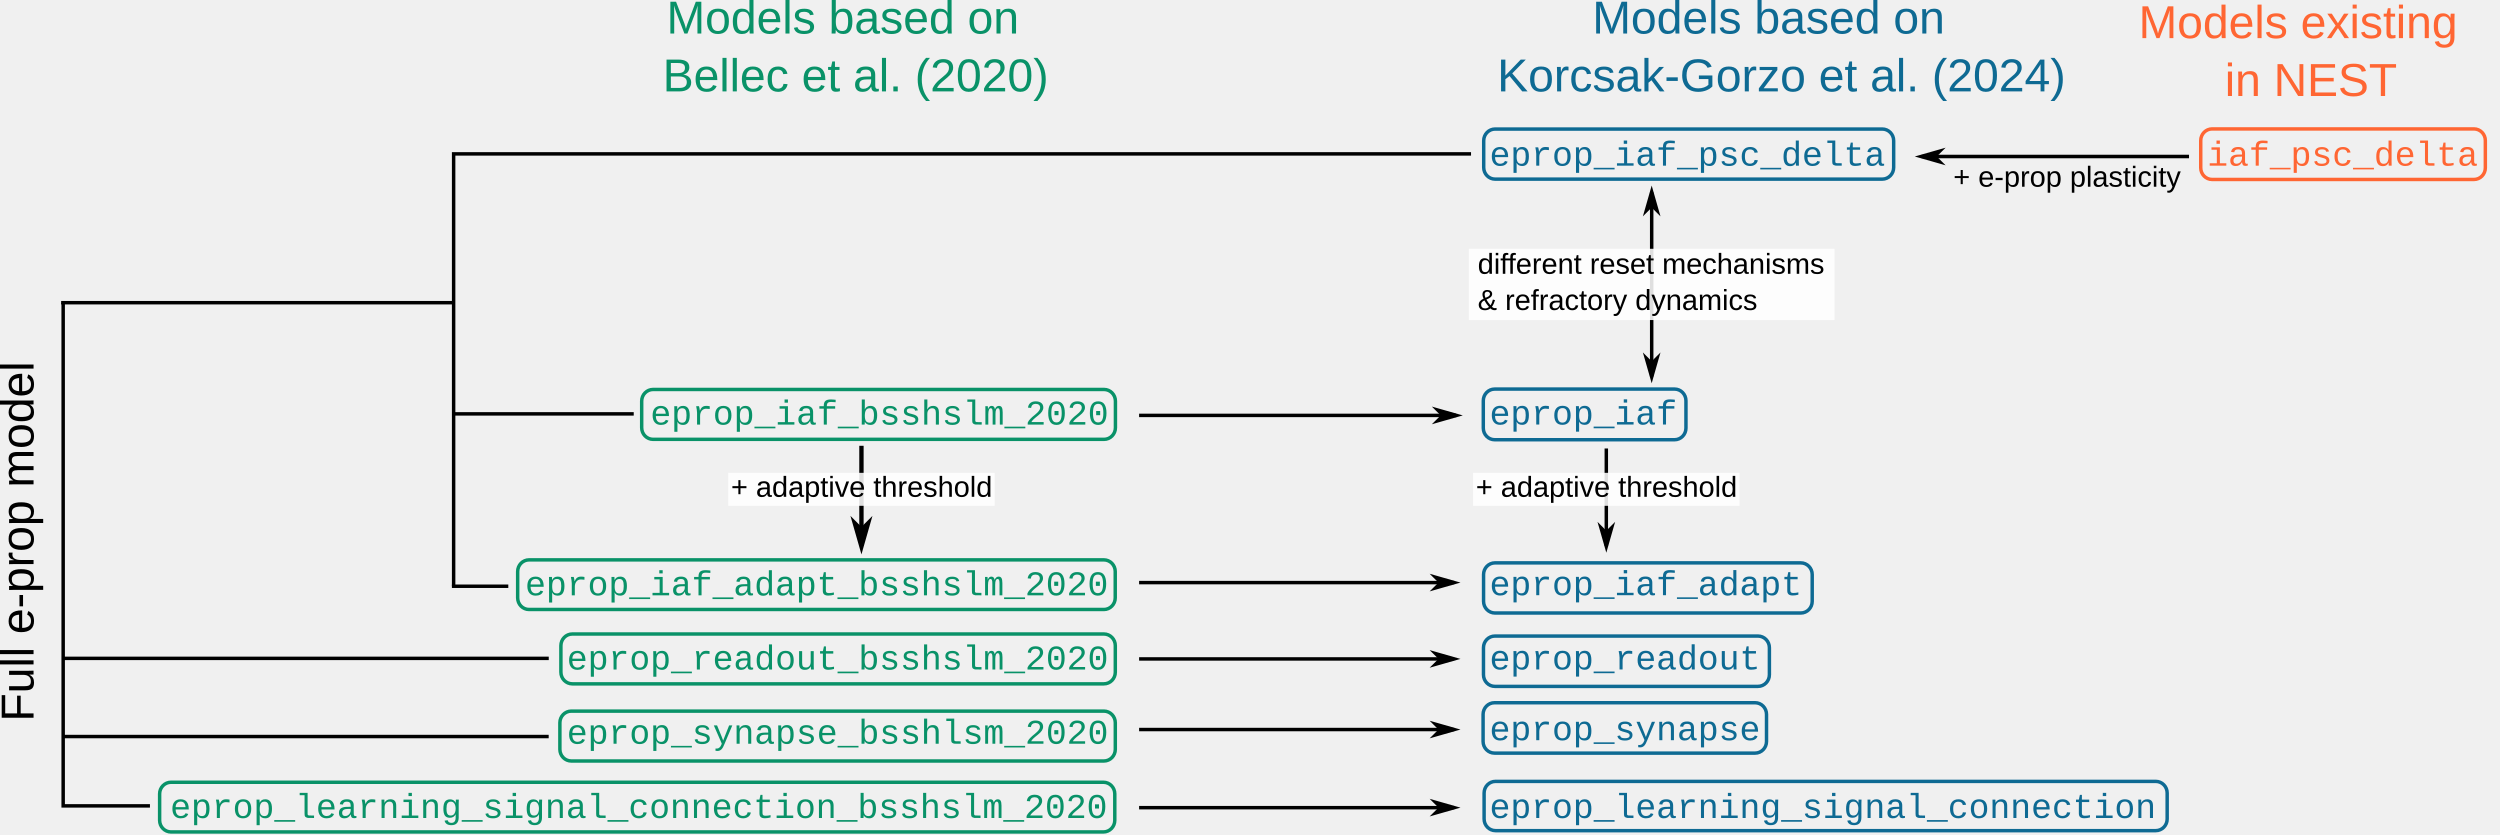
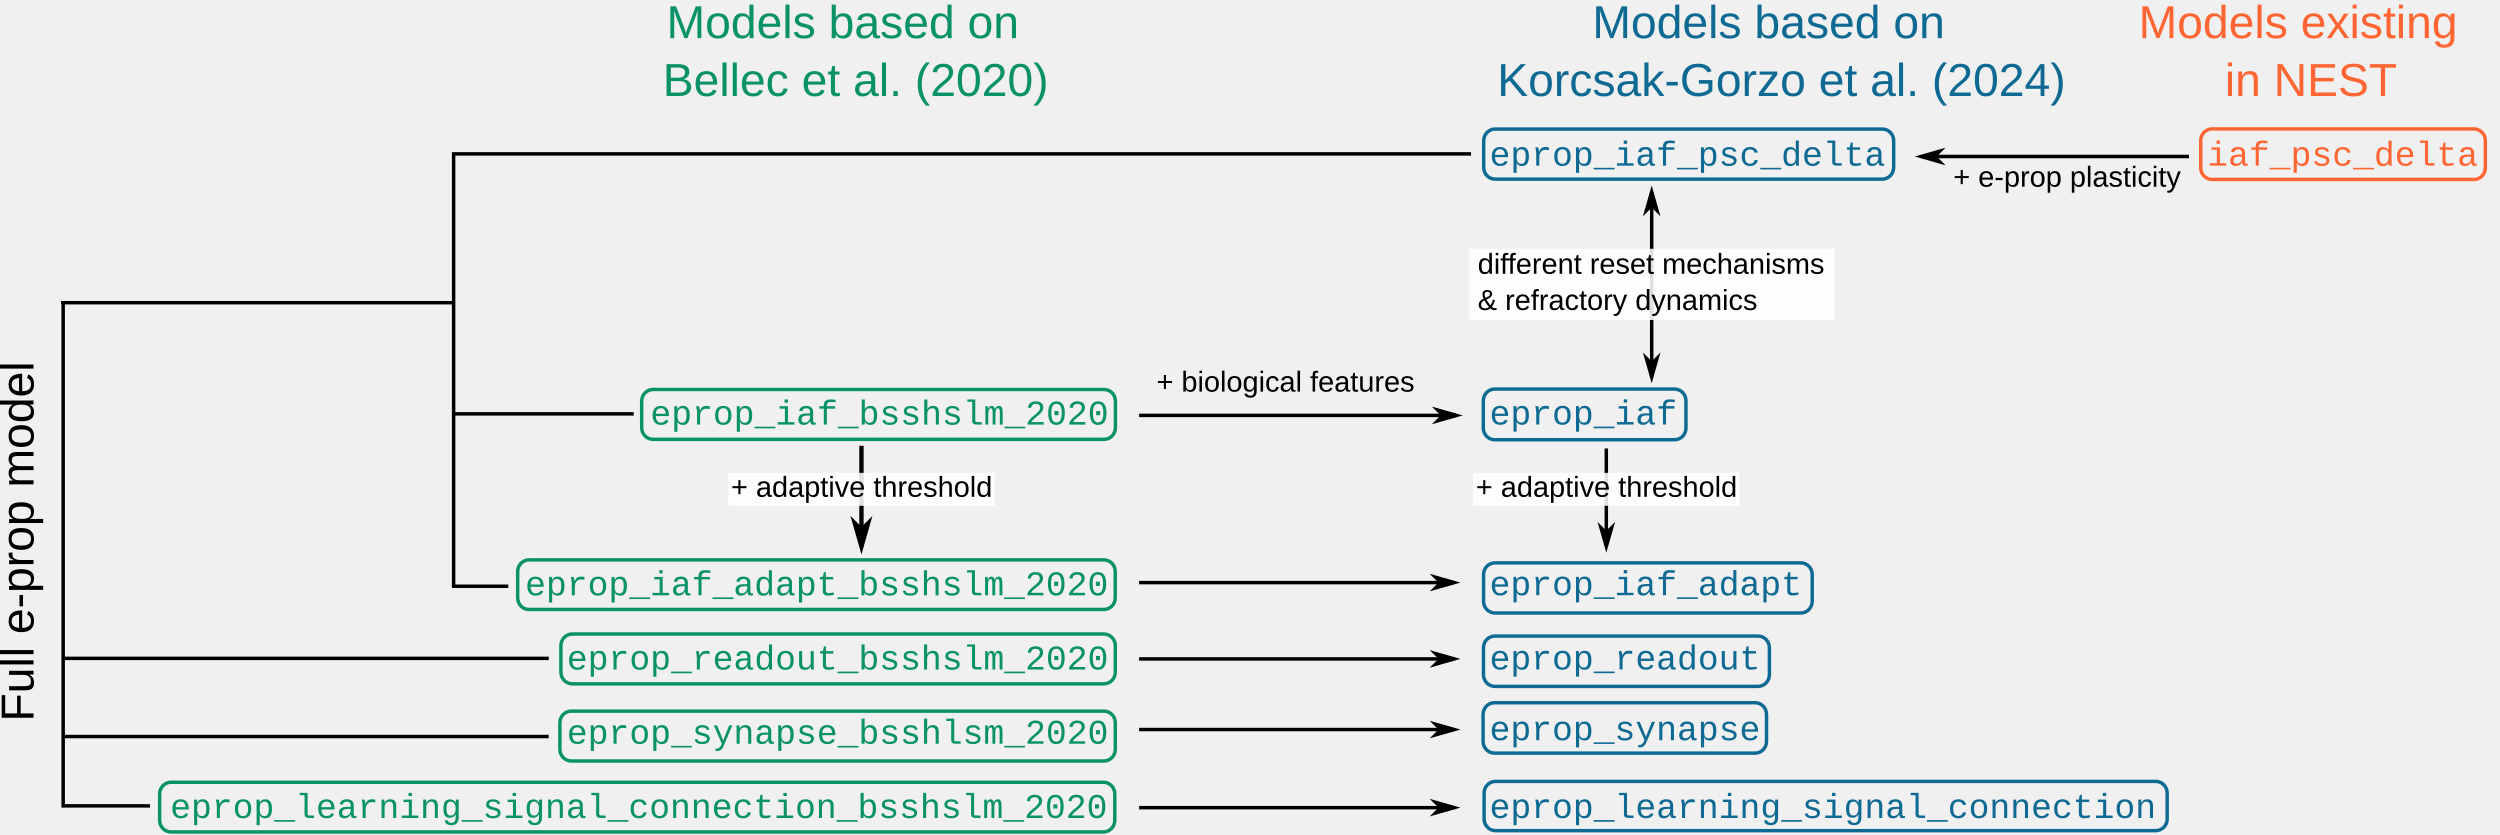
<svg xmlns="http://www.w3.org/2000/svg" version="1.1" viewBox="0 0 576.242 192.262" width="576.242" height="192.262" id="svg452">
  <defs id="defs31">
    <marker style="overflow:visible" id="marker5346" refX="0" refY="0" orient="auto">
      <path transform="matrix(-0.4,0,0,-0.4,-4,0)" style="fill:#000000;fill-opacity:1;fill-rule:evenodd;stroke:#000000;stroke-width:1pt;stroke-opacity:1" d="M 0,0 5,-5 -12.5,0 5,5 Z" id="path5344" />
    </marker>
    <marker style="overflow:visible" id="marker5150" refX="0" refY="0" orient="auto">
      <path transform="matrix(0.4,0,0,0.4,4,0)" style="fill:#000000;fill-opacity:1;fill-rule:evenodd;stroke:#000000;stroke-width:1pt;stroke-opacity:1" d="M 0,0 5,-5 -12.5,0 5,5 Z" id="path5148" />
    </marker>
    <marker orient="auto" refY="0" refX="0" id="marker6511" style="overflow:visible">
      <path id="path6509" style="fill:#000000;fill-opacity:1;fill-rule:evenodd;stroke:#000000;stroke-width:0.625;stroke-linejoin:round;stroke-opacity:1" d="M 8.719,4.034 -2.207,0.016 8.719,-4.002 c -1.745,2.372 -1.735,5.617 -6e-7,8.035 z" transform="scale(-0.6)" />
    </marker>
    <marker orient="auto" refY="0" refX="0" id="Arrow2Mend" style="overflow:visible">
      <path id="path5578" style="fill:#000000;fill-opacity:1;fill-rule:evenodd;stroke:#000000;stroke-width:0.625;stroke-linejoin:round;stroke-opacity:1" d="M 8.719,4.034 -2.207,0.016 8.719,-4.002 c -1.745,2.372 -1.735,5.617 -6e-7,8.035 z" transform="scale(-0.6)" />
    </marker>
    <marker orient="auto" refY="0" refX="0" id="Arrow1Mstart" style="overflow:visible">
      <path id="path5557" d="M 0,0 5,-5 -12.5,0 5,5 Z" style="fill:#000000;fill-opacity:1;fill-rule:evenodd;stroke:#000000;stroke-width:1pt;stroke-opacity:1" transform="matrix(0.4,0,0,0.4,4,0)" />
    </marker>
    <marker orient="auto" refY="0" refX="0" id="Arrow2Lend" style="overflow:visible">
      <path id="path5572" style="fill:#000000;fill-opacity:1;fill-rule:evenodd;stroke:#000000;stroke-width:0.625;stroke-linejoin:round;stroke-opacity:1" d="M 8.719,4.034 -2.207,0.016 8.719,-4.002 c -1.745,2.372 -1.735,5.617 -6e-7,8.035 z" transform="matrix(-1.1,0,0,-1.1,-1.1,0)" />
    </marker>
    <marker orient="auto" refY="0" refX="0" id="Arrow2Lstart" style="overflow:visible">
      <path id="path5569" style="fill:#000000;fill-opacity:1;fill-rule:evenodd;stroke:#000000;stroke-width:0.625;stroke-linejoin:round;stroke-opacity:1" d="M 8.719,4.034 -2.207,0.016 8.719,-4.002 c -1.745,2.372 -1.735,5.617 -6e-7,8.035 z" transform="matrix(1.1,0,0,1.1,1.1,0)" />
    </marker>
    <marker orient="auto" refY="0" refX="0" id="marker5915" style="overflow:visible">
      <path id="path5913" d="M 0,0 5,-5 -12.5,0 5,5 Z" style="fill:#000000;fill-opacity:1;fill-rule:evenodd;stroke:#000000;stroke-width:1pt;stroke-opacity:1" transform="matrix(0.2,0,0,0.2,1.2,0)" />
    </marker>
    <marker orient="auto" refY="0" refX="0" id="Arrow1Sstart" style="overflow:visible">
      <path id="path5563" d="M 0,0 5,-5 -12.5,0 5,5 Z" style="fill:#000000;fill-opacity:1;fill-rule:evenodd;stroke:#000000;stroke-width:1pt;stroke-opacity:1" transform="matrix(0.2,0,0,0.2,1.2,0)" />
    </marker>
    <marker orient="auto" refY="0" refX="0" id="Arrow1Lstart" style="overflow:visible">
      <path id="path5551" d="M 0,0 5,-5 -12.5,0 5,5 Z" style="fill:#000000;fill-opacity:1;fill-rule:evenodd;stroke:#000000;stroke-width:1pt;stroke-opacity:1" transform="matrix(0.8,0,0,0.8,10,0)" />
    </marker>
    <style class="style-fonts" id="style29">
      @font-face {
        font-family: "Virgil";
        src: url("https://excalidraw.com/Virgil.woff2");
      }
      @font-face {
        font-family: "Cascadia";
        src: url("https://excalidraw.com/Cascadia.woff2");
      }
      @font-face {
        font-family: "Assistant";
        src: url("https://excalidraw.com/Assistant-Regular.woff2");
      }
    </style>
    <mask id="mask-2SAVKNpFx1ZDYIkb0GdQq-3">
      <rect style="fill:#ffffff" x="0" y="0" width="1704.516" height="1034.991" id="rect385-6" />
      <rect style="opacity:1;fill:#000000" x="1315.134" y="886.235" width="169.9" height="96.6" id="rect387-7" />
    </mask>
    <mask id="mask-2SAVKNpFx1ZDYIkb0GdQq-3-2">
      <rect style="fill:#ffffff" x="0" y="0" width="1704.516" height="1034.991" id="rect385-6-7" />
      <rect style="opacity:1;fill:#000000" x="1315.134" y="886.235" width="169.9" height="96.6" id="rect387-7-0" />
    </mask>
    <marker orient="auto" refY="0" refX="0" id="Arrow1Mend-5" style="overflow:visible">
      <path id="path5560-2" d="M 0,0 5,-5 -12.5,0 5,5 Z" style="fill:#000000;fill-opacity:1;fill-rule:evenodd;stroke:#000000;stroke-width:1pt;stroke-opacity:1" transform="matrix(-0.4,0,0,-0.4,-4,0)" />
    </marker>
    <marker orient="auto" refY="0" refX="0" id="Arrow1Mend-3" style="overflow:visible">
      <path id="path5560-6" d="M 0,0 5,-5 -12.5,0 5,5 Z" style="fill:#000000;fill-opacity:1;fill-rule:evenodd;stroke:#000000;stroke-width:1pt;stroke-opacity:1" transform="matrix(-0.4,0,0,-0.4,-4,0)" />
    </marker>
    <marker orient="auto" refY="0" refX="0" id="Arrow1Mend-8" style="overflow:visible">
      <path id="path5560-7" d="M 0,0 5,-5 -12.5,0 5,5 Z" style="fill:#000000;fill-opacity:1;fill-rule:evenodd;stroke:#000000;stroke-width:1pt;stroke-opacity:1" transform="matrix(-0.4,0,0,-0.4,-4,0)" />
    </marker>
    <marker orient="auto" refY="0" refX="0" id="Arrow1Mend-6" style="overflow:visible">
      <path id="path5560-62" d="M 0,0 5,-5 -12.5,0 5,5 Z" style="fill:#000000;fill-opacity:1;fill-rule:evenodd;stroke:#000000;stroke-width:1pt;stroke-opacity:1" transform="matrix(-0.4,0,0,-0.4,-4,0)" />
    </marker>
    <marker orient="auto" refY="0" refX="0" id="Arrow1Mend-7" style="overflow:visible">
      <path id="path5560-0" d="M 0,0 5,-5 -12.5,0 5,5 Z" style="fill:#000000;fill-opacity:1;fill-rule:evenodd;stroke:#000000;stroke-width:1pt;stroke-opacity:1" transform="matrix(-0.4,0,0,-0.4,-4,0)" />
    </marker>
    <marker orient="auto" refY="0" refX="0" id="Arrow1Mend-7-7" style="overflow:visible">
      <path id="path5560-0-2" d="M 0,0 5,-5 -12.5,0 5,5 Z" style="fill:#000000;fill-opacity:1;fill-rule:evenodd;stroke:#000000;stroke-width:1pt;stroke-opacity:1" transform="matrix(-0.4,0,0,-0.4,-4,0)" />
    </marker>
    <marker orient="auto" refY="0" refX="0" id="Arrow1Mend-7-7-5" style="overflow:visible">
      <path id="path5560-0-2-1" d="M 0,0 5,-5 -12.5,0 5,5 Z" style="fill:#000000;fill-opacity:1;fill-rule:evenodd;stroke:#000000;stroke-width:1pt;stroke-opacity:1" transform="matrix(-0.4,0,0,-0.4,-4,0)" />
    </marker>
    <marker orient="auto" refY="0" refX="0" id="Arrow1Mend-7-7-5-8" style="overflow:visible">
      <path id="path5560-0-2-1-9" d="M 0,0 5,-5 -12.5,0 5,5 Z" style="fill:#000000;fill-opacity:1;fill-rule:evenodd;stroke:#000000;stroke-width:1pt;stroke-opacity:1" transform="matrix(-0.4,0,0,-0.4,-4,0)" />
    </marker>
    <marker orient="auto" refY="0" refX="0" id="Arrow1Mend-7-7-5-5" style="overflow:visible">
      <path id="path5560-0-2-1-1" d="M 0,0 5,-5 -12.5,0 5,5 Z" style="fill:#000000;fill-opacity:1;fill-rule:evenodd;stroke:#000000;stroke-width:1pt;stroke-opacity:1" transform="matrix(-0.4,0,0,-0.4,-4,0)" />
    </marker>
    <marker orient="auto" refY="0" refX="0" id="Arrow1Mend-7-7-5-5-5" style="overflow:visible">
      <path id="path5560-0-2-1-1-6" d="M 0,0 5,-5 -12.5,0 5,5 Z" style="fill:#000000;fill-opacity:1;fill-rule:evenodd;stroke:#000000;stroke-width:1pt;stroke-opacity:1" transform="matrix(-0.4,0,0,-0.4,-4,0)" />
    </marker>
    <marker orient="auto" refY="0" refX="0" id="Arrow1Mend-7-7-5-5-9" style="overflow:visible">
      <path id="path5560-0-2-1-1-8" d="M 0,0 5,-5 -12.5,0 5,5 Z" style="fill:#000000;fill-opacity:1;fill-rule:evenodd;stroke:#000000;stroke-width:1pt;stroke-opacity:1" transform="matrix(-0.4,0,0,-0.4,-4,0)" />
    </marker>
    <marker orient="auto" refY="0" refX="0" id="Arrow1Mend-7-7-5-5-8" style="overflow:visible">
      <path id="path5560-0-2-1-1-5" d="M 0,0 5,-5 -12.5,0 5,5 Z" style="fill:#000000;fill-opacity:1;fill-rule:evenodd;stroke:#000000;stroke-width:1pt;stroke-opacity:1" transform="matrix(-0.4,0,0,-0.4,-4,0)" />
    </marker>
    <marker orient="auto" refY="0" refX="0" id="Arrow1Mend-7-7-5-5-99" style="overflow:visible">
      <path id="path5560-0-2-1-1-1" d="M 0,0 5,-5 -12.5,0 5,5 Z" style="fill:#000000;fill-opacity:1;fill-rule:evenodd;stroke:#000000;stroke-width:1pt;stroke-opacity:1" transform="matrix(-0.4,0,0,-0.4,-4,0)" />
    </marker>
    <marker orient="auto" refY="0" refX="0" id="marker7003-1" style="overflow:visible">
      <path id="path7001-8" d="M 0,0 5,-5 -12.5,0 5,5 Z" style="fill:#000000;fill-opacity:1;fill-rule:evenodd;stroke:#000000;stroke-width:1pt;stroke-opacity:1" transform="matrix(0.4,0,0,0.4,4,0)" />
    </marker>
    <marker style="overflow:visible" id="marker5150-4" refX="0" refY="0" orient="auto">
      <path transform="matrix(0.4,0,0,0.4,4,0)" style="fill:#000000;fill-opacity:1;fill-rule:evenodd;stroke:#000000;stroke-width:1pt;stroke-opacity:1" d="M 0,0 5,-5 -12.5,0 5,5 Z" id="path5148-1" />
    </marker>
    <marker style="overflow:visible" id="marker5346-5" refX="0" refY="0" orient="auto">
      <path transform="matrix(-0.4,0,0,-0.4,-4,0)" style="fill:#000000;fill-opacity:1;fill-rule:evenodd;stroke:#000000;stroke-width:1pt;stroke-opacity:1" d="M 0,0 5,-5 -12.5,0 5,5 Z" id="path5344-2" />
    </marker>
    <marker orient="auto" refY="0" refX="0" id="marker7003-1-8" style="overflow:visible">
      <path id="path7001-8-1" d="M 0,0 5,-5 -12.5,0 5,5 Z" style="fill:#000000;fill-opacity:1;fill-rule:evenodd;stroke:#000000;stroke-width:1pt;stroke-opacity:1" transform="matrix(0.4,0,0,0.4,4,0)" />
    </marker>
    <marker orient="auto" refY="0" refX="0" id="marker7003-7" style="overflow:visible">
      <path id="path7001-6" d="M 0,0 5,-5 -12.5,0 5,5 Z" style="fill:#000000;fill-opacity:1;fill-rule:evenodd;stroke:#000000;stroke-width:1pt;stroke-opacity:1" transform="matrix(0.4,0,0,0.4,4,0)" />
    </marker>
    <marker orient="auto" refY="0" refX="0" id="Arrow1Mend-7-2" style="overflow:visible">
      <path id="path5560-0-0" d="M 0,0 5,-5 -12.5,0 5,5 Z" style="fill:#000000;fill-opacity:1;fill-rule:evenodd;stroke:#000000;stroke-width:1pt;stroke-opacity:1" transform="matrix(-0.4,0,0,-0.4,-4,0)" />
    </marker>
    <marker orient="auto" refY="0" refX="0" id="Arrow1Mend-6-0" style="overflow:visible">
      <path id="path5560-62-8" d="M 0,0 5,-5 -12.5,0 5,5 Z" style="fill:#000000;fill-opacity:1;fill-rule:evenodd;stroke:#000000;stroke-width:1pt;stroke-opacity:1" transform="matrix(-0.4,0,0,-0.4,-4,0)" />
    </marker>
    <marker orient="auto" refY="0" refX="0" id="Arrow1Mend-8-3" style="overflow:visible">
      <path id="path5560-7-9" d="M 0,0 5,-5 -12.5,0 5,5 Z" style="fill:#000000;fill-opacity:1;fill-rule:evenodd;stroke:#000000;stroke-width:1pt;stroke-opacity:1" transform="matrix(-0.4,0,0,-0.4,-4,0)" />
    </marker>
    <marker orient="auto" refY="0" refX="0" id="Arrow1Mend-3-3" style="overflow:visible">
      <path id="path5560-6-3" d="M 0,0 5,-5 -12.5,0 5,5 Z" style="fill:#000000;fill-opacity:1;fill-rule:evenodd;stroke:#000000;stroke-width:1pt;stroke-opacity:1" transform="matrix(-0.4,0,0,-0.4,-4,0)" />
    </marker>
    <marker orient="auto" refY="0" refX="0" id="Arrow1Mend-5-8" style="overflow:visible">
      <path id="path5560-2-4" d="M 0,0 5,-5 -12.5,0 5,5 Z" style="fill:#000000;fill-opacity:1;fill-rule:evenodd;stroke:#000000;stroke-width:1pt;stroke-opacity:1" transform="matrix(-0.4,0,0,-0.4,-4,0)" />
    </marker>
    <marker orient="auto" refY="0" refX="0" id="Arrow1Mend-63-3" style="overflow:visible">
      <path id="path5560-9-3" d="M 0,0 5,-5 -12.5,0 5,5 Z" style="fill:#000000;fill-opacity:1;fill-rule:evenodd;stroke:#000000;stroke-width:1pt;stroke-opacity:1" transform="matrix(-0.4,0,0,-0.4,-4,0)" />
    </marker>
    <marker orient="auto" refY="0" refX="0" id="Arrow1Mend-63-1" style="overflow:visible">
      <path id="path5560-9-9" d="M 0,0 5,-5 -12.5,0 5,5 Z" style="fill:#000000;fill-opacity:1;fill-rule:evenodd;stroke:#000000;stroke-width:1pt;stroke-opacity:1" transform="matrix(-0.4,0,0,-0.4,-4,0)" />
    </marker>
    <marker orient="auto" refY="0" refX="0" id="Arrow1Mend-63-9" style="overflow:visible">
      <path id="path5560-9-91" d="M 0,0 5,-5 -12.5,0 5,5 Z" style="fill:#000000;fill-opacity:1;fill-rule:evenodd;stroke:#000000;stroke-width:1pt;stroke-opacity:1" transform="matrix(-0.4,0,0,-0.4,-4,0)" />
    </marker>
    <marker orient="auto" refY="0" refX="0" id="Arrow1Mend-63-99" style="overflow:visible">
      <path id="path5560-9-6" d="M 0,0 5,-5 -12.5,0 5,5 Z" style="fill:#000000;fill-opacity:1;fill-rule:evenodd;stroke:#000000;stroke-width:1pt;stroke-opacity:1" transform="matrix(-0.4,0,0,-0.4,-4,0)" />
    </marker>
    <marker orient="auto" refY="0" refX="0" id="Arrow1Mend-63" style="overflow:visible">
      <path id="path5560-9" d="M 0,0 5,-5 -12.5,0 5,5 Z" style="fill:#000000;fill-opacity:1;fill-rule:evenodd;stroke:#000000;stroke-width:1pt;stroke-opacity:1" transform="matrix(-0.4,0,0,-0.4,-4,0)" />
    </marker>
  </defs>
  <mask id="mask-hMphjmktfgK7IXiP2tQmz">
    <rect x="0" y="0" width="1704.516" height="630.523" id="rect103" style="fill:#ffffff" />
    <rect x="1315.134" y="481.767" width="169.9" height="96.6" id="rect105" style="opacity:1;fill:#000000" />
  </mask>
  <mask id="mask-2-aHM9h8M0F4w0cvfR5KH">
    <rect x="0" y="0" width="2672.776" height="334.321" id="rect130" style="fill:#ffffff" />
    <rect x="2119.098" y="200.21" width="129.833" height="64.4" id="rect132" style="opacity:1;fill:#000000" />
  </mask>
  <mask id="mask-DN_Qe1jy43_5VvwK1ZyyT">
    <rect x="0" y="0" width="1021.566" height="838.517" id="rect155" style="fill:#ffffff" />
    <rect x="770.605" y="633.471" width="298.433" height="32.2" id="rect157" style="opacity:1;fill:#000000" />
  </mask>
  <mask id="mask-3KmCkh0I9eOOFKhugRUDs">
    <rect x="0" y="0" width="1854.2" height="816.136" id="rect186" style="fill:#ffffff" />
    <rect x="1644.656" y="313.132" width="212.5" height="128.8" id="rect188" style="opacity:1;fill:#000000" />
  </mask>
  <mask id="mask-CB-fRZ5e_Yd72XK7Fg7sp">
    <rect x="0" y="0" width="1857.445" height="846.606" id="rect215" style="fill:#ffffff" />
    <rect x="1607.383" y="638.282" width="298.433" height="32.2" id="rect217" style="opacity:1;fill:#000000" />
  </mask>
  <mask id="mask274" />
  <mask id="mask282" />
  <mask id="mask290" />
  <mask id="mask322" />
  <mask id="mask334" />
  <mask id="mask342" />
  <mask id="mask-ocCTPdnc9kGVirOnZlU6W">
    <rect x="0" y="0" width="1704.516" height="897.329" id="rect358" style="fill:#ffffff" />
    <rect x="1315.134" y="748.573" width="169.9" height="96.6" id="rect360" style="opacity:1;fill:#000000" />
  </mask>
  <mask id="mask-2SAVKNpFx1ZDYIkb0GdQq">
    <rect x="0" y="0" width="1704.516" height="1034.991" id="rect385" style="fill:#ffffff" />
    <rect x="1315.134" y="886.235" width="169.9" height="96.6" id="rect387" style="opacity:1;fill:#000000" />
  </mask>
  <mask id="mask-DJ_oPYBPXBT-CcuUo_wK_">
    <rect x="0" y="0" width="1704.516" height="1187.92" id="rect412" style="fill:#ffffff" />
    <rect x="1315.134" y="1039.164" width="169.9" height="96.6" id="rect414" style="opacity:1;fill:#000000" />
  </mask>
  <mask id="mask-VIxXkUlmV7v1ucs4fYf1O">
    <rect x="0" y="0" width="1704.516" height="1345.612" id="rect439" style="fill:#ffffff" />
    <rect x="1315.134" y="1196.856" width="169.9" height="96.6" id="rect441" style="opacity:1;fill:#000000" />
  </mask>
  <text id="text3482" y="-130.231" x="186.435" style="font-style:normal;font-variant:normal;font-weight:normal;font-stretch:normal;font-size:6.667px;line-height:1.25;font-family:Arial;-inkscape-font-specification:Arial;letter-spacing:0px;word-spacing:0px;writing-mode:lr-tb" xml:space="preserve">
    <tspan y="-124.226" x="186.435" id="tspan3480" />
  </text>
  <text xml:space="preserve" style="font-style:normal;font-variant:normal;font-weight:normal;font-stretch:normal;font-size:10.667px;line-height:1.25;font-family:'Courier New';-inkscape-font-specification:'Courier New';letter-spacing:0px;word-spacing:0px;writing-mode:lr-tb" x="504.561" y="-170.231" id="text1230">
    <tspan id="tspan1228" x="504.561" y="-160.74" />
  </text>
  <g id="layer3" transform="translate(20.1,-215.9968)" />
  <g id="layer2" transform="translate(20.1,-215.9968)" />
  <g id="layer1" transform="translate(20.1,-215.9968)" />
  <text xml:space="preserve" style="font-style:normal;font-variant:normal;font-weight:normal;font-stretch:normal;font-size:10.667px;line-height:1.25;font-family:Arial;-inkscape-font-specification:Arial;letter-spacing:0px;word-spacing:0px;writing-mode:lr-tb" x="-166.315" y="7.735" id="text5189-4" transform="rotate(-90)">
    <tspan id="tspan5187-3" x="-166.315" y="7.735" style="font-size:10.667px">Full e-prop model</tspan>
  </text>
-   <g transform="matrix(0.1081029,0,0,0.1350273,377.3247,188.0522)" id="g87-8">
+   <g transform="matrix(0.1081029,0,0,0.1350273,377.3247,189.1095)" id="g87-8">
    <text xml:space="preserve" style="font-style:normal;font-variant:normal;font-weight:normal;font-stretch:normal;font-size:88.288px;line-height:1.25;font-family:Arial;-inkscape-font-specification:Arial;letter-spacing:0px;word-spacing:0px;writing-mode:lr-tb;stroke-width:8.277" x="-1429.311" y="-1492.474" id="text5193-2" transform="scale(1.117615,0.8947626)">
      <tspan x="-1417.068" y="-1492.474" style="font-size:88.288px;text-align:center;text-anchor:middle;fill:#099268;fill-opacity:1;stroke-width:8.277" id="tspan5195-6">Models based on </tspan>
      <tspan x="-1429.311" y="-1382.114" style="font-size:88.288px;text-align:center;text-anchor:middle;fill:#099268;fill-opacity:1;stroke-width:8.277" id="tspan5479-9">Bellec et al. (2020)</tspan>
    </text>
  </g>
-   <g transform="matrix(0.1081029,0,0,0.1350273,482.6063,181.9611)" id="g87-7-3">
+   <g transform="matrix(0.1081029,0,0,0.1350273,482.6063,183.0183)" id="g87-7-3">
    <text xml:space="preserve" style="font-style:normal;font-variant:normal;font-weight:normal;font-stretch:normal;font-size:88.288px;line-height:1.25;font-family:Arial;-inkscape-font-specification:Arial;letter-spacing:0px;word-spacing:0px;writing-mode:lr-tb;stroke-width:8.277" x="-534.474" y="-1442.057" id="text5193-5-9" transform="scale(1.117615,0.8947626)">
      <tspan x="-522.231" y="-1442.057" style="font-size:88.288px;text-align:center;text-anchor:middle;fill:#0e6a93;fill-opacity:1;stroke-width:8.277" id="tspan5223-1">Models based on </tspan>
      <tspan x="-534.474" y="-1331.698" style="font-size:88.288px;text-align:center;text-anchor:middle;fill:#0e6a93;fill-opacity:1;stroke-width:8.277" id="tspan5481-3">Korcsak-Gorzo et al. (2024)</tspan>
    </text>
  </g>
  <g transform="matrix(0.1081029,0,0,0.1350273,546.9665,46.20198)" id="g87-0-5">
    <text xml:space="preserve" style="font-style:normal;font-variant:normal;font-weight:normal;font-stretch:normal;font-size:88.288px;line-height:1.25;font-family:Arial;-inkscape-font-specification:Arial;text-align:center;letter-spacing:0px;word-spacing:0px;writing-mode:lr-tb;text-anchor:middle;stroke-width:8.277" x="-57.006" y="-309.635" id="text5193-4-4" transform="scale(1.117615,0.8947626)">
      <tspan x="-57.006" y="-309.635" style="font-size:88.288px;text-align:center;text-anchor:middle;fill:#ff6633;fill-opacity:1;stroke-width:8.277" id="tspan5239-1">Models existing</tspan>
      <tspan x="-57.006" y="-199.275" style="font-size:88.288px;text-align:center;text-anchor:middle;fill:#ff6633;fill-opacity:1;stroke-width:8.277" id="tspan5483-7">in NEST</tspan>
    </text>
  </g>
  <text xml:space="preserve" style="font-style:normal;font-variant:normal;font-weight:normal;font-stretch:normal;font-size:10.667px;line-height:1.25;font-family:'Courier New';-inkscape-font-specification:'Courier New';letter-spacing:0px;word-spacing:0px;writing-mode:lr-tb" x="343.339" y="97.847" id="text5257-8-7-2">
    <tspan id="tspan5255-4-0-2" x="343.339" y="97.847" style="font-style:normal;font-variant:normal;font-weight:normal;font-stretch:normal;font-size:8px;font-family:'Liberation Mono';-inkscape-font-specification:'Liberation Mono';fill:#0e6a93;fill-opacity:1">eprop_iaf</tspan>
  </text>
  <text xml:space="preserve" style="font-style:normal;font-variant:normal;font-weight:normal;font-stretch:normal;font-size:10.667px;line-height:1.25;font-family:'Courier New';-inkscape-font-specification:'Courier New';letter-spacing:0px;word-spacing:0px;writing-mode:lr-tb" x="121.037" y="137.218" id="text5257-8-6-61">
    <tspan id="tspan5255-4-9-4" x="121.037" y="137.218" style="font-style:normal;font-variant:normal;font-weight:normal;font-stretch:normal;font-size:8px;font-family:'Liberation Mono';-inkscape-font-specification:'Liberation Mono';fill:#099268;fill-opacity:1">eprop_iaf_adapt_bsshslm_2020</tspan>
  </text>
  <text xml:space="preserve" style="font-style:normal;font-variant:normal;font-weight:normal;font-stretch:normal;font-size:10.667px;line-height:1.25;font-family:'Courier New';-inkscape-font-specification:'Courier New';letter-spacing:0px;word-spacing:0px;writing-mode:lr-tb" x="343.339" y="137.196" id="text5257-8-6-6-8">
    <tspan id="tspan5255-4-9-0-1" x="343.339" y="137.196" style="font-style:normal;font-variant:normal;font-weight:normal;font-stretch:normal;font-size:8px;font-family:'Liberation Mono';-inkscape-font-specification:'Liberation Mono';fill:#0e6a93;fill-opacity:1">eprop_iaf_adapt</tspan>
  </text>
  <text xml:space="preserve" style="font-style:normal;font-variant:normal;font-weight:normal;font-stretch:normal;font-size:10.667px;line-height:1.25;font-family:'Courier New';-inkscape-font-specification:'Courier New';letter-spacing:0px;word-spacing:0px;writing-mode:lr-tb" x="130.662" y="154.326" id="text5257-8-1-5">
    <tspan id="tspan5255-4-3-10" x="130.662" y="154.326" style="font-style:normal;font-variant:normal;font-weight:normal;font-stretch:normal;font-size:8px;font-family:'Liberation Mono';-inkscape-font-specification:'Liberation Mono';fill:#099268;fill-opacity:1">eprop_readout_bsshslm_2020</tspan>
  </text>
  <text xml:space="preserve" style="font-style:normal;font-variant:normal;font-weight:normal;font-stretch:normal;font-size:10.667px;line-height:1.25;font-family:'Courier New';-inkscape-font-specification:'Courier New';letter-spacing:0px;word-spacing:0px;writing-mode:lr-tb" x="343.339" y="154.304" id="text5257-8-1-4-0">
    <tspan id="tspan5255-4-3-1-4" x="343.339" y="154.304" style="font-style:normal;font-variant:normal;font-weight:normal;font-stretch:normal;font-size:8px;font-family:'Liberation Mono';-inkscape-font-specification:'Liberation Mono';fill:#0e6a93;fill-opacity:1">eprop_readout</tspan>
  </text>
  <text xml:space="preserve" style="font-style:normal;font-variant:normal;font-weight:normal;font-stretch:normal;font-size:10.667px;line-height:1.25;font-family:'Courier New';-inkscape-font-specification:'Courier New';letter-spacing:0px;word-spacing:0px;writing-mode:lr-tb" x="130.662" y="171.434" id="text5257-8-3-8">
    <tspan id="tspan5255-4-1-4" x="130.662" y="171.434" style="font-style:normal;font-variant:normal;font-weight:normal;font-stretch:normal;font-size:8px;font-family:'Liberation Mono';-inkscape-font-specification:'Liberation Mono';fill:#099268;fill-opacity:1">eprop_synapse_bsshlsm_2020</tspan>
  </text>
  <text xml:space="preserve" style="font-style:normal;font-variant:normal;font-weight:normal;font-stretch:normal;font-size:10.667px;line-height:1.25;font-family:'Courier New';-inkscape-font-specification:'Courier New';letter-spacing:0px;word-spacing:0px;writing-mode:lr-tb" x="343.339" y="170.614" id="text5257-8-3-3-3">
    <tspan id="tspan5255-4-1-0-4" x="343.339" y="170.614" style="font-style:normal;font-variant:normal;font-weight:normal;font-stretch:normal;font-size:8px;font-family:'Liberation Mono';-inkscape-font-specification:'Liberation Mono';fill:#0e6a93;fill-opacity:1">eprop_synapse</tspan>
  </text>
  <text xml:space="preserve" style="font-style:normal;font-variant:normal;font-weight:normal;font-stretch:normal;font-size:10.667px;line-height:1.25;font-family:'Courier New';-inkscape-font-specification:'Courier New';letter-spacing:0px;word-spacing:0px;writing-mode:lr-tb" x="39.224" y="188.542" id="text5257-8-5-5">
    <tspan id="tspan5255-4-2-97" x="39.224" y="188.542" style="font-style:normal;font-variant:normal;font-weight:normal;font-stretch:normal;font-size:8px;font-family:'Liberation Mono';-inkscape-font-specification:'Liberation Mono';fill:#099268;fill-opacity:1">eprop_learning_signal_connection_bsshslm_2020</tspan>
  </text>
  <text xml:space="preserve" style="font-style:normal;font-variant:normal;font-weight:normal;font-stretch:normal;font-size:10.667px;line-height:1.25;font-family:'Courier New';-inkscape-font-specification:'Courier New';letter-spacing:0px;word-spacing:0px;writing-mode:lr-tb" x="343.339" y="188.542" id="text5257-8-5-2-3">
    <tspan id="tspan5255-4-2-9-1" x="343.339" y="188.542" style="font-style:normal;font-variant:normal;font-weight:normal;font-stretch:normal;font-size:8px;font-family:'Liberation Mono';-inkscape-font-specification:'Liberation Mono';fill:#0e6a93;fill-opacity:1">eprop_learning_signal_connection</tspan>
  </text>
  <text xml:space="preserve" style="font-style:normal;font-variant:normal;font-weight:normal;font-stretch:normal;font-size:10.667px;line-height:1.25;font-family:'Courier New';-inkscape-font-specification:'Courier New';letter-spacing:0px;word-spacing:0px;writing-mode:lr-tb" x="343.339" y="38.19" id="text5257-8-58-3">
    <tspan id="tspan5255-4-71-5" x="343.339" y="38.19" style="font-style:normal;font-variant:normal;font-weight:normal;font-stretch:normal;font-size:8px;font-family:'Liberation Mono';-inkscape-font-specification:'Liberation Mono';fill:#0e6a93;fill-opacity:1">eprop_iaf_psc_delta</tspan>
  </text>
  <text xml:space="preserve" style="font-style:normal;font-variant:normal;font-weight:normal;font-stretch:normal;font-size:10.667px;line-height:1.25;font-family:'Courier New';-inkscape-font-specification:'Courier New';letter-spacing:0px;word-spacing:0px;writing-mode:lr-tb;fill:#ff6633;fill-opacity:1" x="508.768" y="38.19" id="text5257-8-58-6-6">
    <tspan id="tspan5255-4-71-0-5" x="508.768" y="38.19" style="font-style:normal;font-variant:normal;font-weight:normal;font-stretch:normal;font-size:8px;font-family:'Liberation Mono';-inkscape-font-specification:'Liberation Mono';fill:#ff6633;fill-opacity:1">iaf_psc_delta</tspan>
  </text>
  <path style="display:inline;fill:none;fill-rule:evenodd;stroke:#000000;stroke-width:0.8;stroke-linecap:butt;stroke-linejoin:miter;stroke-miterlimit:0;stroke-dasharray:none;stroke-opacity:1;marker-end:url(#Arrow1Mend-7-2)" d="M 504.561,36.073 H 442.927" id="path5549-3-2" />
-   <flowRoot xml:space="preserve" id="flowRoot12584-5" style="font-style:normal;font-variant:normal;font-weight:normal;font-stretch:normal;font-size:10.667px;line-height:0.7;font-family:Arial;-inkscape-font-specification:Arial;text-align:start;letter-spacing:0px;word-spacing:0px;writing-mode:lr-tb;text-anchor:start" transform="translate(265.2762,-28.53525)">
-     <flowRegion id="flowRegion12586-0" style="font-style:normal;font-variant:normal;font-weight:normal;font-stretch:normal;line-height:0.7;font-family:Arial;-inkscape-font-specification:Arial;text-align:start;text-anchor:start">
-       <rect id="rect12588-7" width="85.118" height="111.851" x="-10" y="113.456" style="font-style:normal;font-variant:normal;font-weight:normal;font-stretch:normal;line-height:0.7;font-family:Arial;-inkscape-font-specification:Arial;text-align:start;text-anchor:start" ry="0" />
-     </flowRegion>
-     <flowPara id="flowPara12599-2" style="font-style:normal;font-variant:normal;font-weight:normal;font-stretch:normal;font-size:6.667px;line-height:0.7;font-family:Arial;-inkscape-font-specification:Arial;text-align:center;text-anchor:middle">+ biological features</flowPara>
-     <flowPara style="font-style:normal;font-variant:normal;font-weight:normal;font-stretch:normal;font-size:6.667px;line-height:0.7;font-family:Arial;-inkscape-font-specification:Arial;text-align:start;text-anchor:start" id="flowPara3403-4" />
-     <flowPara id="flowPara1074-9" style="font-style:normal;font-variant:normal;font-weight:normal;font-stretch:normal;font-size:6.667px;line-height:0.7;font-family:Arial;-inkscape-font-specification:Arial;text-align:start;text-anchor:start" />
-     <flowPara id="flowPara12603-3" style="font-style:normal;font-variant:normal;font-weight:normal;font-stretch:normal;font-size:6.667px;line-height:0.7;font-family:Arial;-inkscape-font-specification:Arial;text-align:start;text-anchor:start" />
-     <flowPara id="flowPara12605-3" style="font-style:normal;font-variant:normal;font-weight:normal;font-stretch:normal;font-size:6.667px;line-height:0.7;font-family:Arial;-inkscape-font-specification:Arial;text-align:start;text-anchor:start" />
-   </flowRoot>
  <path id="path3466-4" d="M 198.561,125.823 V 102.754" style="fill:none;stroke:#000000;stroke-width:1px;stroke-linecap:butt;stroke-linejoin:miter;stroke-opacity:1;marker-start:url(#marker7003-7)" />
  <rect y="108.987" x="167.851" height="7.601" width="61.421" id="rect3484-7" style="fill:#ffffff;fill-opacity:0.875;fill-rule:evenodd;stroke:none;stroke-width:1.125;stroke-linecap:round;stroke-linejoin:round;stroke-miterlimit:0;stroke-dasharray:none;stroke-dashoffset:0.68;stroke-opacity:1" />
  <text id="text3488-8" y="114.512" x="168.488" style="font-style:normal;font-variant:normal;font-weight:normal;font-stretch:normal;font-size:6.667px;line-height:1.25;font-family:Arial;-inkscape-font-specification:Arial;letter-spacing:0px;word-spacing:0px;writing-mode:lr-tb" xml:space="preserve">
    <tspan y="114.512" x="168.488" id="tspan3486-1">+ adaptive threshold</tspan>
  </text>
  <path id="path2868-3" d="m 38.225,185.752 v 0" style="fill:none;fill-rule:evenodd;stroke:#000000;stroke-width:1px;stroke-linecap:butt;stroke-linejoin:miter;stroke-opacity:1" />
  <text xml:space="preserve" style="font-style:normal;font-variant:normal;font-weight:normal;font-stretch:normal;font-size:6.667px;line-height:1.25;font-family:Arial;-inkscape-font-specification:Arial;letter-spacing:0px;word-spacing:0px;writing-mode:lr-tb" x="450.225" y="43.037" id="text1234-5">
    <tspan id="tspan1232-9" x="450.225" y="43.037">+ e-prop plasticity</tspan>
  </text>
  <rect style="fill:none;fill-opacity:0.875;fill-rule:evenodd;stroke:#099268;stroke-width:0.8;stroke-linecap:square;stroke-linejoin:round;stroke-miterlimit:0;stroke-dasharray:none;stroke-dashoffset:0.68;stroke-opacity:1" id="rect5938-58" width="109.196" height="11.498" x="147.906" y="89.77" ry="2.688" rx="2.625" />
  <rect style="fill:none;fill-opacity:0.875;fill-rule:evenodd;stroke:#099268;stroke-width:0.8;stroke-linecap:square;stroke-linejoin:round;stroke-miterlimit:0;stroke-dasharray:none;stroke-dashoffset:0.68;stroke-opacity:1" id="rect5938-3-1" width="137.739" height="11.439" x="119.32" y="129.048" ry="2.688" rx="2.625" />
  <text xml:space="preserve" style="font-style:normal;font-variant:normal;font-weight:normal;font-stretch:normal;font-size:10.667px;line-height:1.25;font-family:'Courier New';-inkscape-font-specification:'Courier New';letter-spacing:0px;word-spacing:0px;writing-mode:lr-tb" x="149.912" y="97.869" id="text5257-8-8">
    <tspan id="tspan5255-4-28" x="149.912" y="97.869" style="font-style:normal;font-variant:normal;font-weight:normal;font-stretch:normal;font-size:8px;font-family:'Liberation Mono';-inkscape-font-specification:'Liberation Mono';fill:#099268;fill-opacity:1">eprop_iaf_bsshslm_2020</tspan>
  </text>
  <path style="fill:none;stroke:#000000;stroke-width:0.8;stroke-linecap:butt;stroke-linejoin:miter;stroke-miterlimit:4;stroke-dasharray:none;stroke-opacity:1" d="M 34.561,185.752 H 14.561 V 69.769" id="path3092-6" />
  <path style="fill:none;stroke:#000000;stroke-width:0.8;stroke-linecap:butt;stroke-linejoin:miter;stroke-miterlimit:4;stroke-dasharray:none;stroke-opacity:1" d="M 126.47,169.769 H 14.561" id="path3094-2" />
  <path style="fill:none;stroke:#000000;stroke-width:0.8;stroke-linecap:butt;stroke-linejoin:miter;stroke-miterlimit:4;stroke-dasharray:none;stroke-opacity:1" d="M 126.485,151.752 H 14.561" id="path3096-5" />
  <path style="fill:none;stroke:#000000;stroke-width:0.797;stroke-linecap:butt;stroke-linejoin:miter;stroke-miterlimit:4;stroke-dasharray:none;stroke-opacity:1" d="M 117.162,135.127 H 104.161" id="path3098-8" />
  <path style="fill:none;stroke:#000000;stroke-width:0.8;stroke-linecap:butt;stroke-linejoin:miter;stroke-miterlimit:4;stroke-dasharray:none;stroke-opacity:1" d="M 146.073,95.397 H 104.561" id="path3100-3" />
  <path style="fill:none;stroke:#000000;stroke-width:0.8;stroke-linecap:butt;stroke-linejoin:miter;stroke-miterlimit:4;stroke-dasharray:none;stroke-opacity:1" d="M 339.069,35.47 H 104.561 v 99.657" id="path3102-4" />
  <path style="fill:none;stroke:#000000;stroke-width:0.8;stroke-linecap:butt;stroke-linejoin:miter;stroke-miterlimit:4;stroke-dasharray:none;stroke-opacity:1" d="M 14.093,69.769 H 104.561" id="path3104-7" />
  <path id="path3466-2-6" d="M 370.25,125.823 V 103.373" style="fill:none;stroke:#000000;stroke-width:0.8;stroke-linecap:butt;stroke-linejoin:miter;stroke-miterlimit:4;stroke-dasharray:none;stroke-opacity:1;marker-start:url(#marker7003-1-8)" />
  <rect y="108.987" x="339.54" height="7.601" width="61.421" id="rect3484-0-6" style="fill:#ffffff;fill-opacity:0.875;fill-rule:evenodd;stroke:none;stroke-width:1.125;stroke-linecap:round;stroke-linejoin:round;stroke-miterlimit:0;stroke-dasharray:none;stroke-dashoffset:0.68;stroke-opacity:1" />
  <text id="text3488-9-8" y="114.512" x="340.177" style="font-style:normal;font-variant:normal;font-weight:normal;font-stretch:normal;font-size:6.667px;line-height:1.25;font-family:Arial;-inkscape-font-specification:Arial;letter-spacing:0px;word-spacing:0px;writing-mode:lr-tb" xml:space="preserve">
    <tspan y="114.512" x="340.177" id="tspan3486-9-5">+ adaptive threshold</tspan>
  </text>
  <path style="fill:none;stroke:#000000;stroke-width:0.8;stroke-linecap:butt;stroke-linejoin:miter;stroke-miterlimit:4;stroke-dasharray:none;stroke-opacity:1;marker-start:url(#marker5150-4);marker-end:url(#marker5346-5)" d="m 380.709,44.344 v 42.426" id="path5140-6" />
  <rect style="fill:#ffffff;fill-opacity:0.875;fill-rule:evenodd;stroke:none;stroke-width:1.938;stroke-linecap:round;stroke-linejoin:round;stroke-miterlimit:0;stroke-dasharray:none;stroke-dashoffset:0.68;stroke-opacity:1" id="rect5522-1" width="84.295" height="16.424" x="338.561" y="57.345" />
  <text xml:space="preserve" style="font-style:normal;font-variant:normal;font-weight:normal;font-stretch:normal;font-size:6.667px;line-height:1.25;font-family:Arial;-inkscape-font-specification:Arial;letter-spacing:0px;word-spacing:0px;writing-mode:lr-tb" x="340.608" y="63.115" id="text5526-1">
    <tspan x="340.608" y="63.115" id="tspan5530-2">different reset mechanisms </tspan>
    <tspan x="340.608" y="71.449" id="tspan5528-2">&amp; refractory dynamics</tspan>
  </text>
  <rect style="fill:none;fill-opacity:0.875;fill-rule:evenodd;stroke:#099268;stroke-width:0.8;stroke-linecap:square;stroke-linejoin:round;stroke-miterlimit:0;stroke-dasharray:none;stroke-dashoffset:0.68;stroke-opacity:1" id="rect5938-5-4" width="127.788" height="11.487" x="129.286" y="146.135" ry="2.688" rx="2.625" />
  <rect style="fill:none;fill-opacity:0.875;fill-rule:evenodd;stroke:#099268;stroke-width:0.8;stroke-linecap:square;stroke-linejoin:round;stroke-miterlimit:0;stroke-dasharray:none;stroke-dashoffset:0.68;stroke-opacity:1" id="rect5938-4-5" width="128.022" height="11.498" x="129.051" y="163.909" ry="2.688" rx="2.625" />
  <rect style="fill:none;fill-opacity:0.875;fill-rule:evenodd;stroke:#099268;stroke-width:0.8;stroke-linecap:square;stroke-linejoin:round;stroke-miterlimit:0;stroke-dasharray:none;stroke-dashoffset:0.68;stroke-opacity:1" id="rect5938-6-9" width="220.163" height="11.456" x="36.792" y="180.306" ry="2.688" rx="2.625" />
  <rect style="fill:none;fill-opacity:0.875;fill-rule:evenodd;stroke:#0e6a93;stroke-width:0.8;stroke-linecap:square;stroke-linejoin:round;stroke-miterlimit:0;stroke-dasharray:none;stroke-dashoffset:0.68;stroke-opacity:1" id="rect5938-7-15" width="94.494" height="11.545" x="341.99" y="29.744" ry="2.688" rx="2.625" />
  <rect style="fill:none;fill-opacity:0.875;fill-rule:evenodd;stroke:#0e6a93;stroke-width:0.8;stroke-linecap:square;stroke-linejoin:round;stroke-miterlimit:0;stroke-dasharray:none;stroke-dashoffset:0.68;stroke-opacity:1" id="rect5938-7-7-0" width="46.713" height="11.677" x="341.894" y="89.68" ry="2.688" rx="2.625" />
  <rect style="fill:none;fill-opacity:0.875;fill-rule:evenodd;stroke:#0e6a93;stroke-width:0.8;stroke-linecap:square;stroke-linejoin:round;stroke-miterlimit:0;stroke-dasharray:none;stroke-dashoffset:0.68;stroke-opacity:1" id="rect5938-7-5-7" width="75.751" height="11.555" x="341.956" y="129.741" ry="2.688" rx="2.625" />
  <rect style="fill:none;fill-opacity:0.875;fill-rule:evenodd;stroke:#0e6a93;stroke-width:0.8;stroke-linecap:square;stroke-linejoin:round;stroke-miterlimit:0;stroke-dasharray:none;stroke-dashoffset:0.68;stroke-opacity:1" id="rect5938-7-1-1" width="65.904" height="11.597" x="341.936" y="146.61" ry="2.688" rx="2.625" />
  <rect style="fill:none;fill-opacity:0.875;fill-rule:evenodd;stroke:#0e6a93;stroke-width:0.8;stroke-linecap:square;stroke-linejoin:round;stroke-miterlimit:0;stroke-dasharray:none;stroke-dashoffset:0.68;stroke-opacity:1" id="rect5938-7-9-2" width="65.329" height="11.612" x="341.847" y="161.977" ry="2.688" rx="2.625" />
  <rect style="fill:none;fill-opacity:0.875;fill-rule:evenodd;stroke:#0e6a93;stroke-width:0.8;stroke-linecap:square;stroke-linejoin:round;stroke-miterlimit:0;stroke-dasharray:none;stroke-dashoffset:0.68;stroke-opacity:1" id="rect5938-7-93-2" width="157.444" height="11.353" x="342.082" y="180.107" ry="2.688" rx="2.625" />
  <rect style="fill:none;fill-opacity:0.875;fill-rule:evenodd;stroke:#ff6633;stroke-width:0.8;stroke-linecap:square;stroke-linejoin:round;stroke-miterlimit:0;stroke-dasharray:none;stroke-dashoffset:0.68;stroke-opacity:1" id="rect5938-7-90-1" width="65.601" height="11.653" x="507.262" y="29.714" ry="2.688" rx="2.625" />
  <path style="display:inline;fill:none;fill-rule:evenodd;stroke:#000000;stroke-width:0.8;stroke-linecap:butt;stroke-linejoin:miter;stroke-miterlimit:0;stroke-dasharray:none;stroke-opacity:1;marker-end:url(#Arrow1Mend-63-3)" d="m 262.561,134.283 h 72.5" id="path5549-6-3" />
  <path style="display:inline;fill:none;fill-rule:evenodd;stroke:#000000;stroke-width:0.8;stroke-linecap:butt;stroke-linejoin:miter;stroke-miterlimit:0;stroke-dasharray:none;stroke-opacity:1;marker-end:url(#Arrow1Mend-63-1)" d="m 262.561,151.877 h 72.5" id="path5549-6-7" />
  <path style="display:inline;fill:none;fill-rule:evenodd;stroke:#000000;stroke-width:0.8;stroke-linecap:butt;stroke-linejoin:miter;stroke-miterlimit:0;stroke-dasharray:none;stroke-opacity:1;marker-end:url(#Arrow1Mend-63-9)" d="m 262.561,168.158 h 72.5" id="path5549-6-38" />
  <path style="display:inline;fill:none;fill-rule:evenodd;stroke:#000000;stroke-width:0.8;stroke-linecap:butt;stroke-linejoin:miter;stroke-miterlimit:0;stroke-dasharray:none;stroke-opacity:1;marker-end:url(#Arrow1Mend-63-99)" d="m 262.561,186.158 h 72.5" id="path5549-6-6" />
  <path style="display:inline;fill:none;fill-rule:evenodd;stroke:#000000;stroke-width:0.803;stroke-linecap:butt;stroke-linejoin:miter;stroke-miterlimit:0;stroke-dasharray:none;stroke-opacity:1;marker-end:url(#Arrow1Mend-63)" d="m 262.561,95.752 h 73.025" id="path5549-6" />
-   <flowRoot xml:space="preserve" id="flowRoot10637" style="font-style:normal;font-variant:normal;font-weight:normal;font-stretch:normal;font-size:6.667px;line-height:1.25;font-family:Arial;-inkscape-font-specification:Arial;letter-spacing:0px;word-spacing:0px;writing-mode:lr-tb" transform="translate(20,-240)">
-     <flowRegion id="flowRegion10639">
-       <rect id="rect10641" width="710" height="260" x="-65.439" y="-50.232" />
-     </flowRegion>
-     <flowPara id="flowPara10643" />
-   </flowRoot>
-   <flowRoot xml:space="preserve" id="flowRoot10645" style="font-style:normal;font-variant:normal;font-weight:normal;font-stretch:normal;font-size:6.667px;line-height:1.25;font-family:Arial;-inkscape-font-specification:Arial;letter-spacing:0px;word-spacing:0px;writing-mode:lr-tb" transform="translate(20,-240)">
-     <flowRegion id="flowRegion10647">
-       <rect id="rect10649" width="590" height="240" x="-25.439" y="219.768" />
-     </flowRegion>
-     <flowPara id="flowPara10651" />
-   </flowRoot>
+   <text xml:space="preserve" style="font-style:normal;font-variant:normal;font-weight:normal;font-stretch:normal;font-size:6.667px;line-height:1.25;font-family:Arial;-inkscape-font-specification:Arial;letter-spacing:0px;word-spacing:0px;writing-mode:lr-tb" x="266.561" y="90.268" id="text1480">
+     <tspan id="tspan1478" x="266.561" y="90.268">+ biological features</tspan>
+   </text>
</svg>
